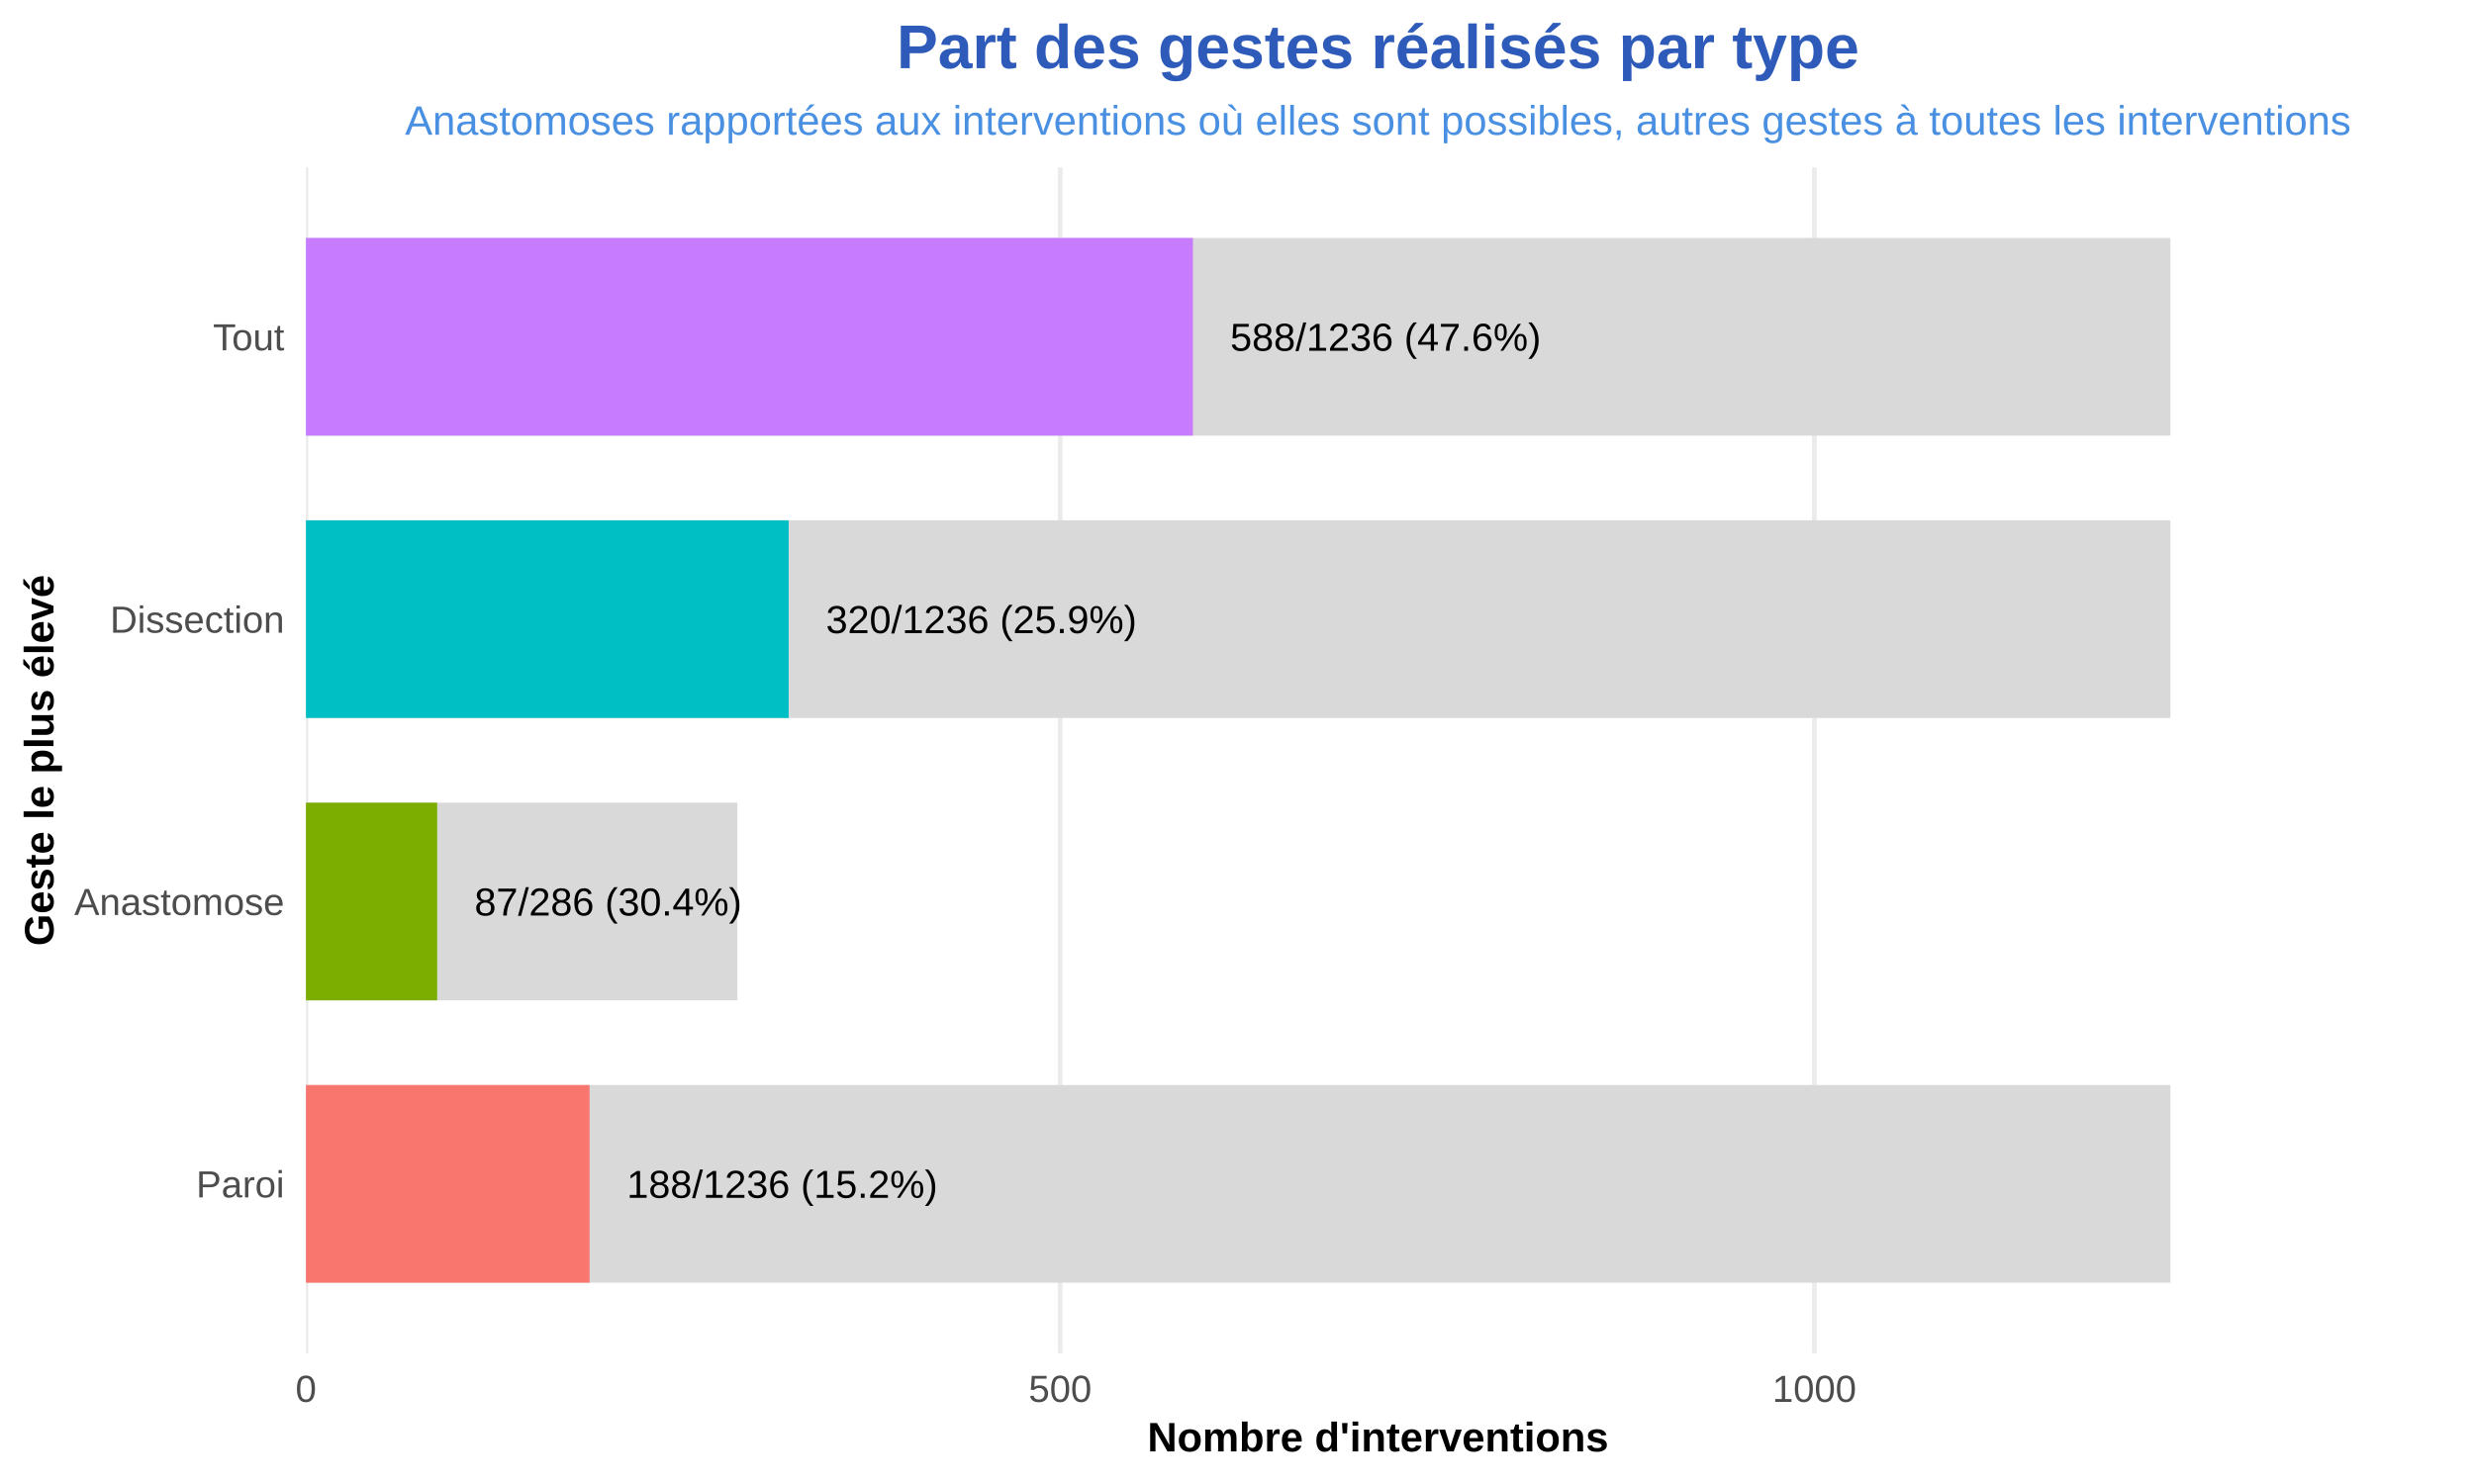
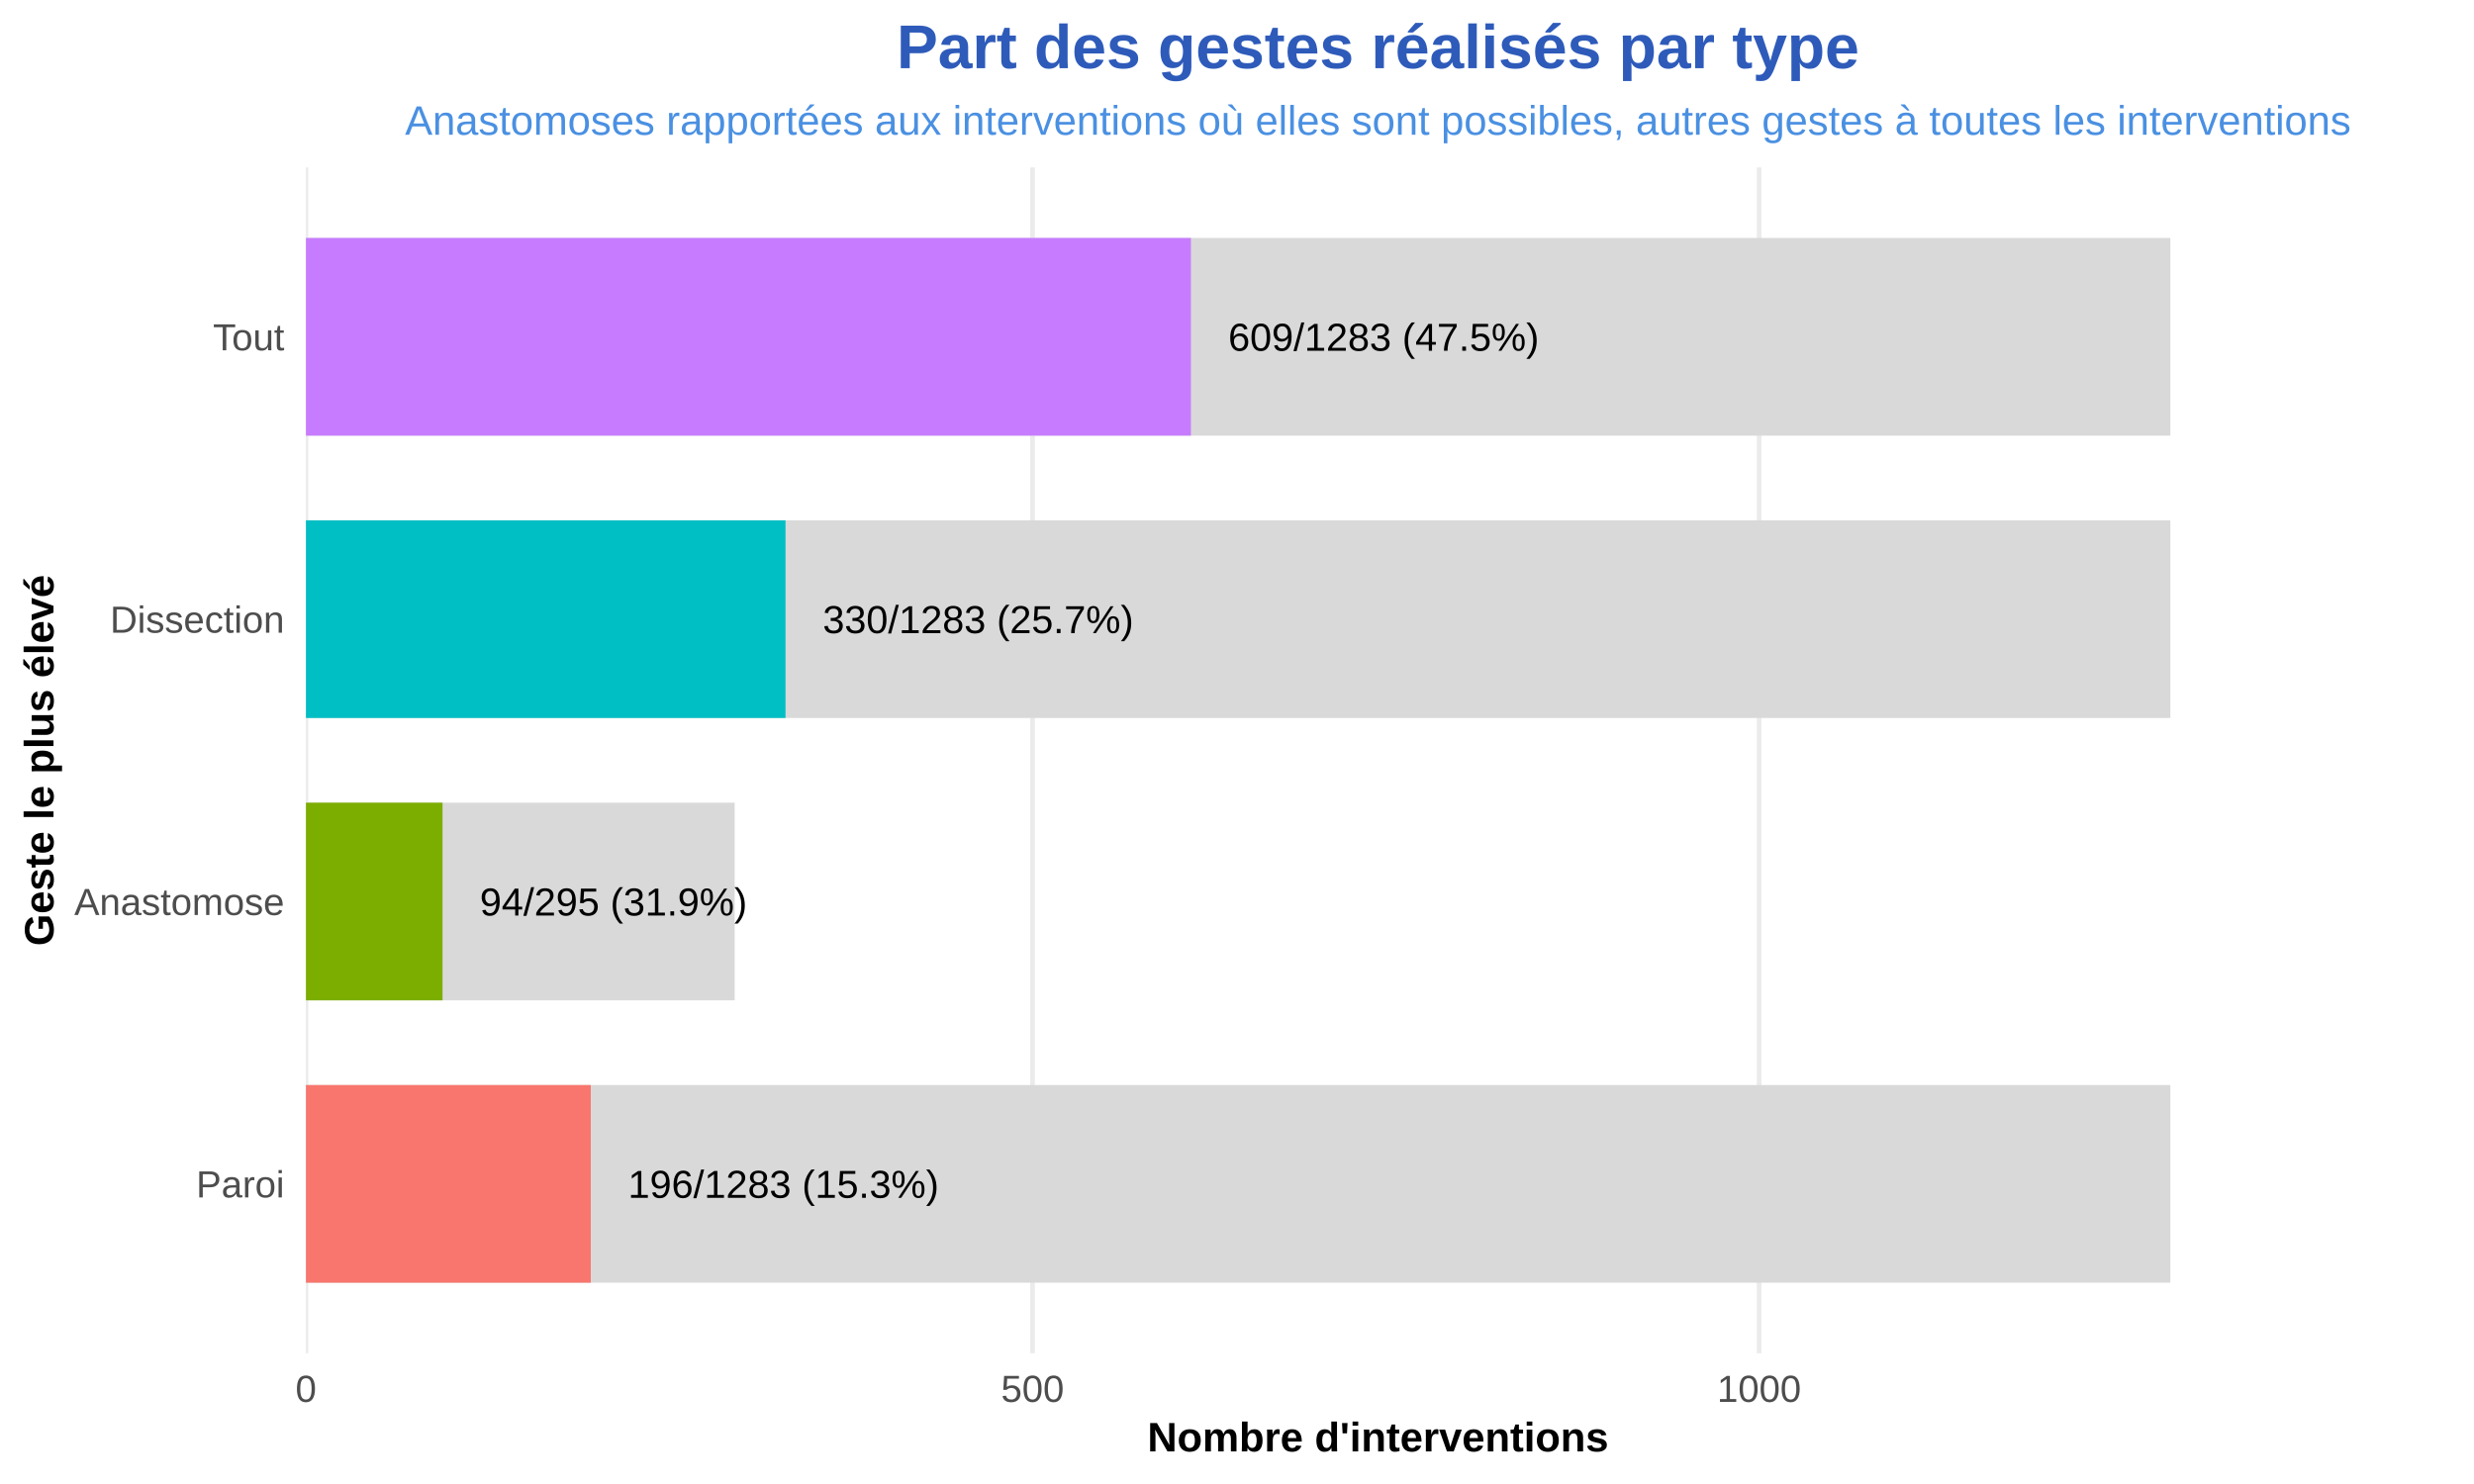
<svg xmlns="http://www.w3.org/2000/svg" width="720.00pt" height="432.00pt" viewBox="0 0 720.00 432.00">
  <g class="svglite">
    <defs>
      <style type="text/css">
    .svglite line, .svglite polyline, .svglite polygon, .svglite path, .svglite rect, .svglite circle {
      fill: none;
      stroke: #000000;
      stroke-linecap: round;
      stroke-linejoin: round;
      stroke-miterlimit: 10.00;
    }
    .svglite text {
      white-space: pre;
    }
    .svglite g.glyphgroup path {
      fill: inherit;
      stroke: none;
    }
  </style>
    </defs>
    <rect width="100%" height="100%" style="stroke: none; fill: #FFFFFF;" />
    <defs>
      <clipPath id="cpMC4wMHw3MjAuMDB8MC4wMHw0MzIuMDA=">
        <rect x="0.00" y="0.00" width="720.00" height="432.00" />
      </clipPath>
    </defs>
    <g clip-path="url(#cpMC4wMHw3MjAuMDB8MC4wMHw0MzIuMDA=)">
      <rect x="0.00" y="0" width="720.00" height="432.00" style="stroke-width: 1.36; stroke: none; fill: #FFFFFF;" />
    </g>
    <defs>
      <clipPath id="cpODkuMDR8NzEzLjAzfDQ4LjcyfDM5My45NQ==">
        <rect x="89.04" y="48.72" width="623.98" height="345.23" />
      </clipPath>
    </defs>
    <g clip-path="url(#cpODkuMDR8NzEzLjAzfDQ4LjcyfDM5My45NQ==)">
      <rect x="89.04" y="48.72" width="623.98" height="345.23" style="stroke-width: 1.36; stroke: none; fill: #FFFFFF;" />
      <polyline points="89.04,393.95 89.04,48.72 " style="stroke-width: 1.36; stroke: #EBEBEB; stroke-linecap: butt;" />
-       <polyline points="308.54,393.95 308.54,48.72 " style="stroke-width: 1.36; stroke: #EBEBEB; stroke-linecap: butt;" />
-       <polyline points="528.03,393.95 528.03,48.72 " style="stroke-width: 1.36; stroke: #EBEBEB; stroke-linecap: butt;" />
-       <rect x="89.04" y="233.67" width="125.55" height="57.54" style="stroke-width: 1.07; stroke: none; stroke-linecap: butt; stroke-linejoin: miter; fill: #D9D9D9;" />
+       <polyline points="300.50,393.95 300.50,48.72 " style="stroke-width: 1.36; stroke: #EBEBEB; stroke-linecap: butt;" />
+       <polyline points="511.95,393.95 511.95,48.72 " style="stroke-width: 1.36; stroke: #EBEBEB; stroke-linecap: butt;" />
+       <rect x="89.04" y="233.67" width="124.76" height="57.54" style="stroke-width: 1.07; stroke: none; stroke-linecap: butt; stroke-linejoin: miter; fill: #D9D9D9;" />
      <rect x="89.04" y="151.47" width="542.60" height="57.54" style="stroke-width: 1.07; stroke: none; stroke-linecap: butt; stroke-linejoin: miter; fill: #D9D9D9;" />
      <rect x="89.04" y="315.86" width="542.60" height="57.54" style="stroke-width: 1.07; stroke: none; stroke-linecap: butt; stroke-linejoin: miter; fill: #D9D9D9;" />
      <rect x="89.04" y="69.27" width="542.60" height="57.54" style="stroke-width: 1.07; stroke: none; stroke-linecap: butt; stroke-linejoin: miter; fill: #D9D9D9;" />
-       <rect x="89.04" y="233.67" width="38.19" height="57.54" style="stroke-width: 1.07; stroke: none; stroke-linecap: butt; stroke-linejoin: miter; fill: #7CAE00;" />
-       <rect x="89.04" y="151.47" width="140.48" height="57.54" style="stroke-width: 1.07; stroke: none; stroke-linecap: butt; stroke-linejoin: miter; fill: #00BFC4;" />
-       <rect x="89.04" y="315.86" width="82.53" height="57.54" style="stroke-width: 1.07; stroke: none; stroke-linecap: butt; stroke-linejoin: miter; fill: #F8766D;" />
-       <rect x="89.04" y="69.27" width="258.13" height="57.54" style="stroke-width: 1.07; stroke: none; stroke-linecap: butt; stroke-linejoin: miter; fill: #C77CFF;" />
-       <text x="138.09" y="266.51" style="font-size: 11.38px; font-family: &quot;Arial&quot;;" textLength="77.77px" lengthAdjust="spacingAndGlyphs">87/286 (30.4%)</text>
-       <text x="240.37" y="184.31" style="font-size: 11.38px; font-family: &quot;Arial&quot;;" textLength="90.42px" lengthAdjust="spacingAndGlyphs">320/1236 (25.9%)</text>
-       <text x="182.42" y="348.70" style="font-size: 11.38px; font-family: &quot;Arial&quot;;" textLength="90.42px" lengthAdjust="spacingAndGlyphs">188/1236 (15.2%)</text>
-       <text x="358.02" y="102.11" style="font-size: 11.38px; font-family: &quot;Arial&quot;;" textLength="90.42px" lengthAdjust="spacingAndGlyphs">588/1236 (47.6%)</text>
+       <rect x="89.04" y="233.67" width="39.75" height="57.54" style="stroke-width: 1.07; stroke: none; stroke-linecap: butt; stroke-linejoin: miter; fill: #7CAE00;" />
+       <rect x="89.04" y="151.47" width="139.56" height="57.54" style="stroke-width: 1.07; stroke: none; stroke-linecap: butt; stroke-linejoin: miter; fill: #00BFC4;" />
+       <rect x="89.04" y="315.86" width="82.89" height="57.54" style="stroke-width: 1.07; stroke: none; stroke-linecap: butt; stroke-linejoin: miter; fill: #F8766D;" />
+       <rect x="89.04" y="69.27" width="257.55" height="57.54" style="stroke-width: 1.07; stroke: none; stroke-linecap: butt; stroke-linejoin: miter; fill: #C77CFF;" />
+       <text x="139.65" y="266.51" style="font-size: 11.38px; font-family: &quot;Arial&quot;;" textLength="77.77px" lengthAdjust="spacingAndGlyphs">94/295 (31.9%)</text>
+       <text x="239.45" y="184.31" style="font-size: 11.38px; font-family: &quot;Arial&quot;;" textLength="90.42px" lengthAdjust="spacingAndGlyphs">330/1283 (25.7%)</text>
+       <text x="182.78" y="348.70" style="font-size: 11.38px; font-family: &quot;Arial&quot;;" textLength="90.42px" lengthAdjust="spacingAndGlyphs">196/1283 (15.3%)</text>
+       <text x="357.45" y="102.11" style="font-size: 11.38px; font-family: &quot;Arial&quot;;" textLength="90.42px" lengthAdjust="spacingAndGlyphs">609/1283 (47.5%)</text>
    </g>
    <g clip-path="url(#cpMC4wMHw3MjAuMDB8MC4wMHw0MzIuMDA=)">
      <text x="82.77" y="348.57" text-anchor="end" style="font-size: 11.00px;fill: #4D4D4D; font-family: &quot;Arial&quot;;" textLength="25.69px" lengthAdjust="spacingAndGlyphs">Paroi</text>
      <text x="82.77" y="266.37" text-anchor="end" style="font-size: 11.00px;fill: #4D4D4D; font-family: &quot;Arial&quot;;" textLength="61.19px" lengthAdjust="spacingAndGlyphs">Anastomose</text>
      <text x="82.77" y="184.18" text-anchor="end" style="font-size: 11.00px;fill: #4D4D4D; font-family: &quot;Arial&quot;;" textLength="50.75px" lengthAdjust="spacingAndGlyphs">Dissection</text>
      <text x="82.77" y="101.98" text-anchor="end" style="font-size: 11.00px;fill: #4D4D4D; font-family: &quot;Arial&quot;;" textLength="20.81px" lengthAdjust="spacingAndGlyphs">Tout</text>
      <text x="89.04" y="408.10" text-anchor="middle" style="font-size: 11.00px;fill: #4D4D4D; font-family: &quot;Arial&quot;;" textLength="6.12px" lengthAdjust="spacingAndGlyphs">0</text>
-       <text x="308.54" y="408.10" text-anchor="middle" style="font-size: 11.00px;fill: #4D4D4D; font-family: &quot;Arial&quot;;" textLength="18.38px" lengthAdjust="spacingAndGlyphs">500</text>
-       <text x="528.03" y="408.10" text-anchor="middle" style="font-size: 11.00px;fill: #4D4D4D; font-family: &quot;Arial&quot;;" textLength="24.50px" lengthAdjust="spacingAndGlyphs">1000</text>
+       <text x="300.50" y="408.10" text-anchor="middle" style="font-size: 11.00px;fill: #4D4D4D; font-family: &quot;Arial&quot;;" textLength="18.38px" lengthAdjust="spacingAndGlyphs">500</text>
+       <text x="511.95" y="408.10" text-anchor="middle" style="font-size: 11.00px;fill: #4D4D4D; font-family: &quot;Arial&quot;;" textLength="24.50px" lengthAdjust="spacingAndGlyphs">1000</text>
      <text x="401.03" y="422.51" text-anchor="middle" style="font-size: 12.00px; font-weight: bold; font-family: &quot;Arial&quot;;" textLength="134.19px" lengthAdjust="spacingAndGlyphs">Nombre d'interventions</text>
      <text transform="translate(15.57,221.34) rotate(-90)" text-anchor="middle" style="font-size: 12.00px; font-weight: bold; font-family: &quot;Arial&quot;;" textLength="108.00px" lengthAdjust="spacingAndGlyphs">Geste le plus élevé</text>
      <text x="401.03" y="39.23" text-anchor="middle" style="font-size: 12.00px;fill: #4A90E2; font-family: &quot;Arial&quot;;" textLength="566.16px" lengthAdjust="spacingAndGlyphs">Anastomoses rapportées aux interventions où elles sont possibles, autres gestes à toutes les interventions</text>
      <text x="401.03" y="19.86" text-anchor="middle" style="font-size: 18.00px; font-weight: bold;fill: #2E5BBA; font-family: &quot;Arial&quot;;" textLength="280.23px" lengthAdjust="spacingAndGlyphs">Part des gestes réalisés par type</text>
    </g>
  </g>
</svg>
